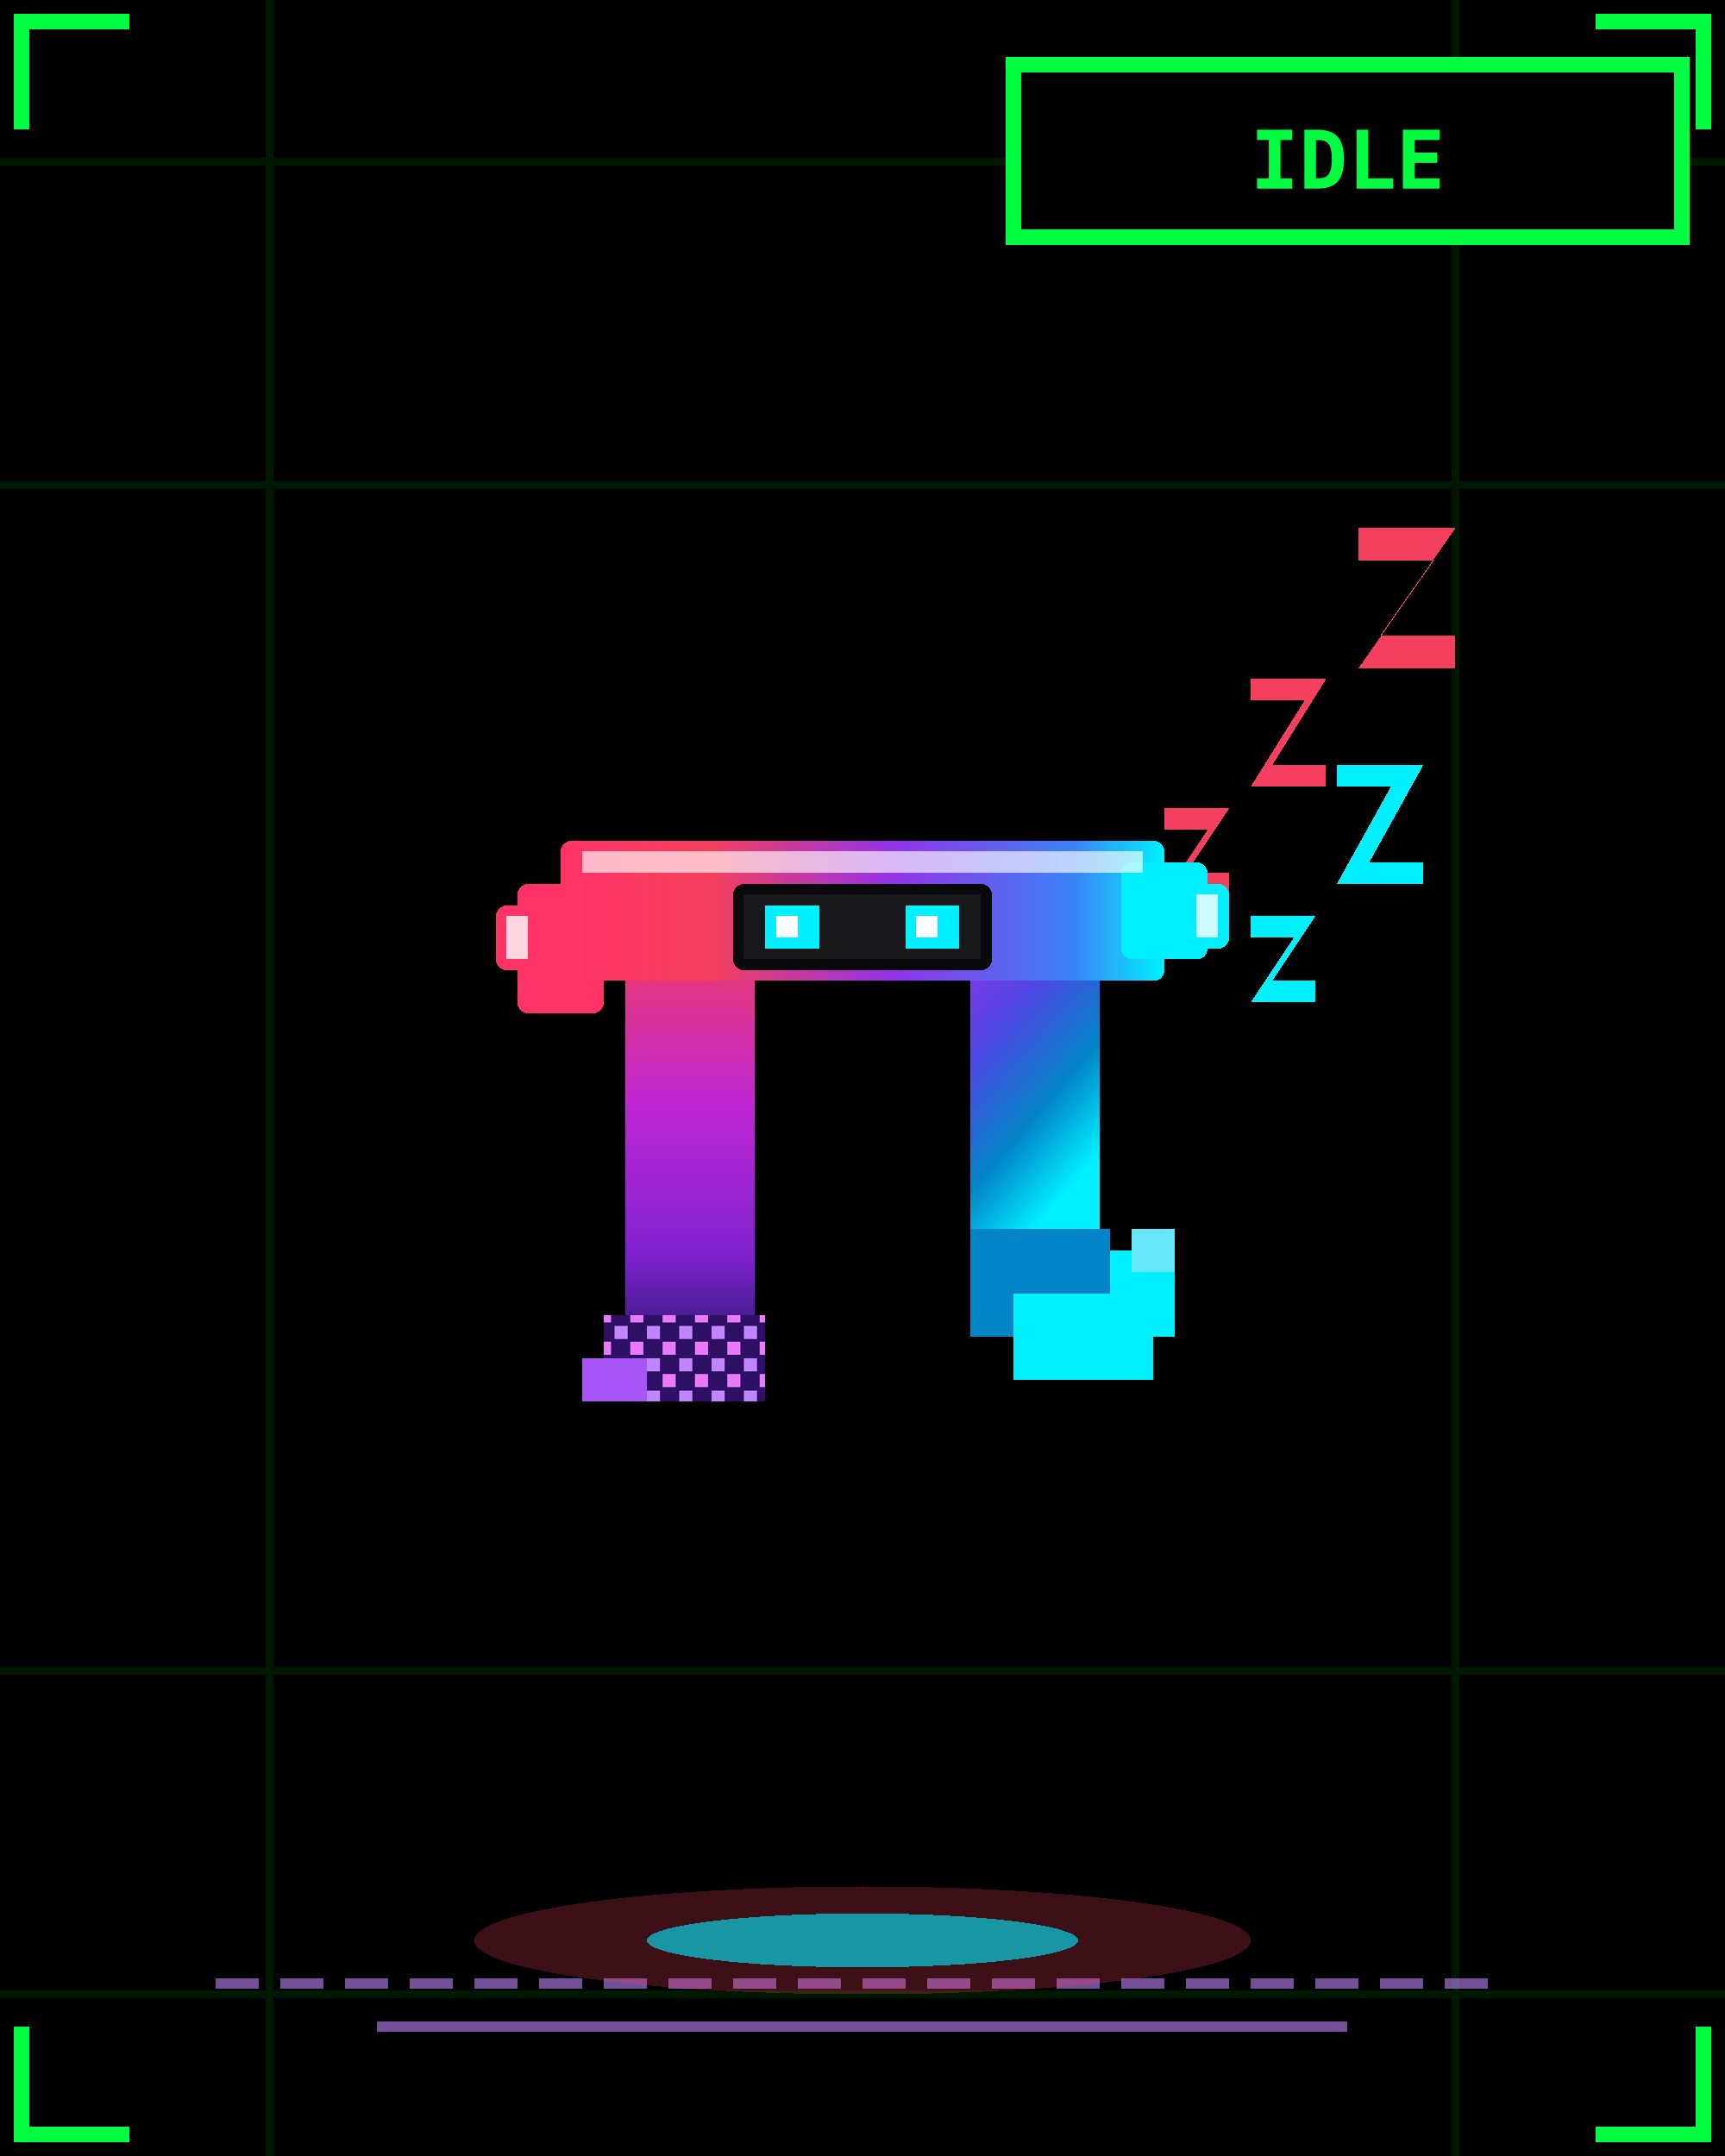
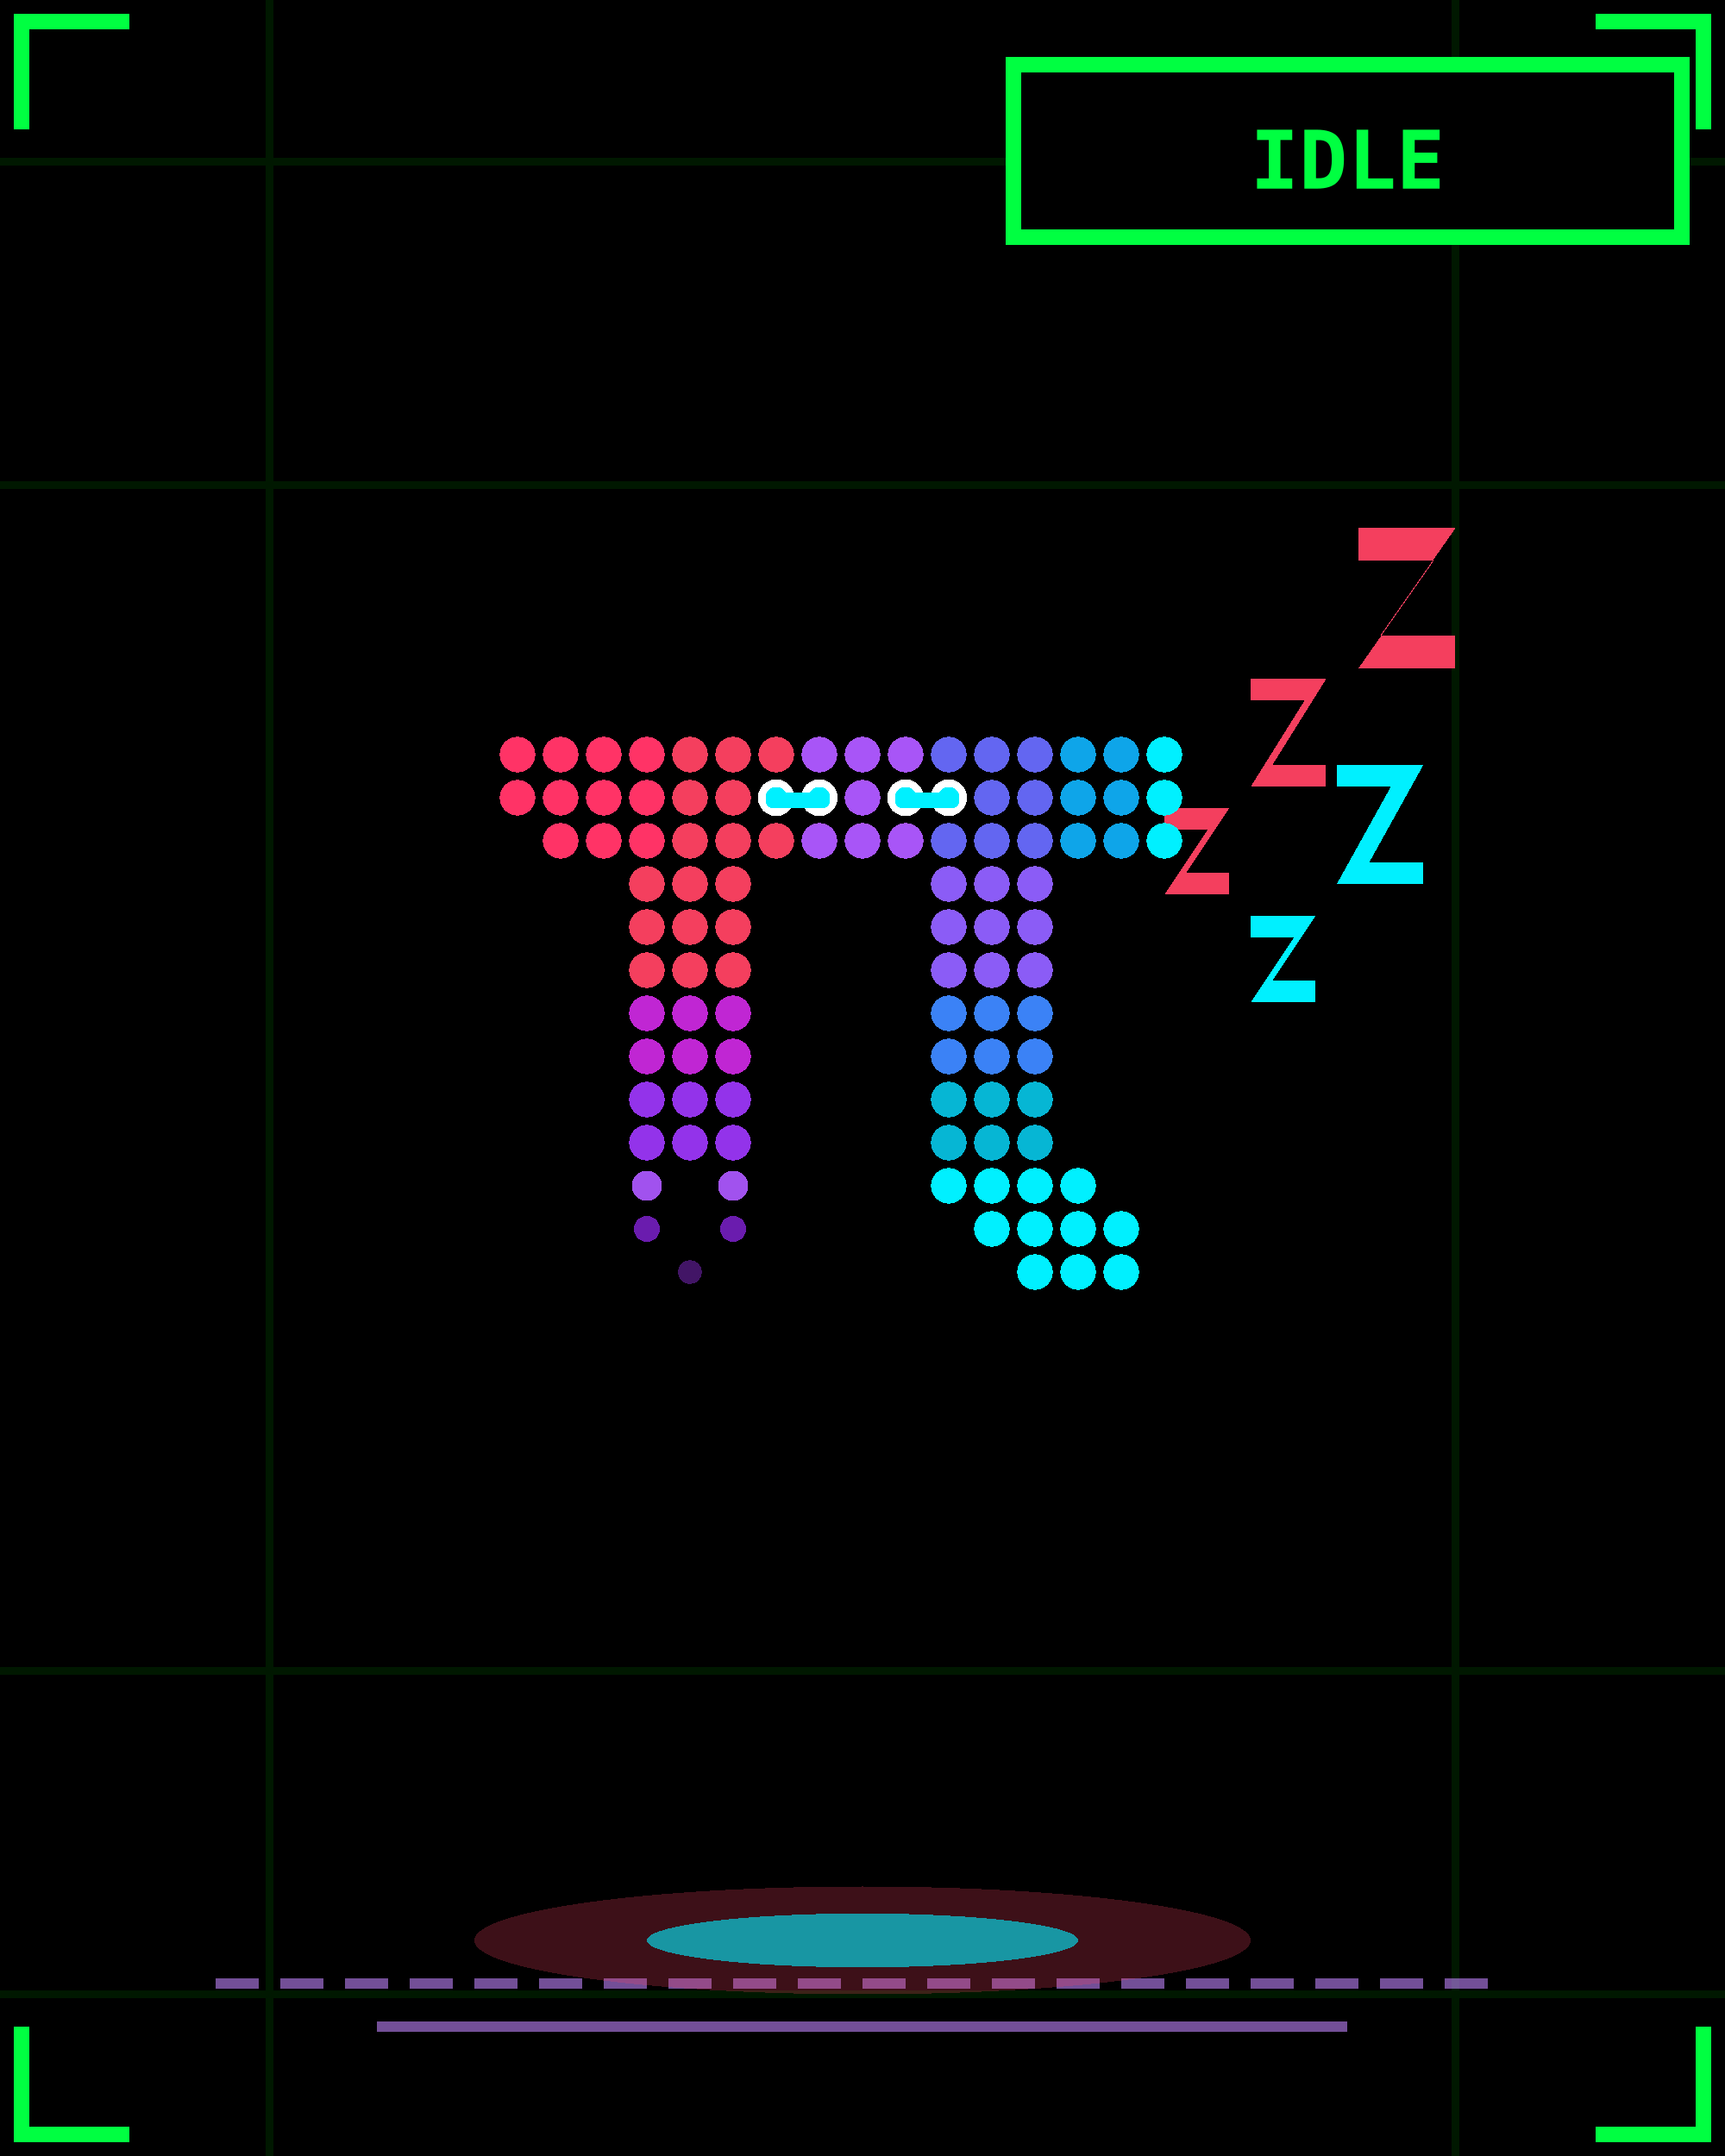
<svg xmlns="http://www.w3.org/2000/svg" viewBox="0 0 160 200" width="100%" height="100%" preserveAspectRatio="none" shape-rendering="crispEdges">
  <defs>
    <linearGradient id="piCrossbarGrad" x1="0%" y1="0%" x2="100%" y2="0%">
      <stop offset="0%" stop-color="#ff3366" />
      <stop offset="25%" stop-color="#f43f5e" />
      <stop offset="55%" stop-color="#9333ea" />
      <stop offset="85%" stop-color="#3b82f6" />
      <stop offset="100%" stop-color="#00f0ff" />
    </linearGradient>
    <linearGradient id="piLeftLegGrad" x1="0%" y1="0%" x2="0%" y2="100%">
      <stop offset="0%" stop-color="#f43f5e" />
      <stop offset="45%" stop-color="#c026d3" />
      <stop offset="85%" stop-color="#7e22ce" />
      <stop offset="100%" stop-color="#4c1d95" />
    </linearGradient>
    <linearGradient id="piRightLegGrad" x1="0%" y1="0%" x2="50%" y2="100%">
      <stop offset="0%" stop-color="#9333ea" />
      <stop offset="35%" stop-color="#4f46e5" />
      <stop offset="70%" stop-color="#0284c7" />
      <stop offset="100%" stop-color="#00f0ff" />
    </linearGradient>
    <pattern id="piHalftone" x="0" y="0" width="3" height="3" patternUnits="userSpaceOnUse">
      <rect width="3" height="3" fill="#2e1065" />
      <rect x="0" y="0" width="1.2" height="1.2" fill="#c084fc" />
      <rect x="1.5" y="1.5" width="1.2" height="1.2" fill="#e879f9" />
    </pattern>
  </defs>
  <style>
    @keyframes pixelBreathe { 0%, 100% { transform: translateY(0px); } 50% { transform: translateY(-4px); } }
    @keyframes pixelBlink { 0%, 42%, 58%, 100% { opacity: 1; } 45%, 55% { opacity: 0; } }
    @keyframes pixelBlinkClosed { 0%, 42%, 58%, 100% { opacity: 0; } 45%, 55% { opacity: 1; } }
    @keyframes zClimb1 { 0% { opacity: 0; transform: translate(0, 0); } 30% { opacity: 1; } 80% { opacity: 1; transform: translate(8px, -60px); } 100% { opacity: 0; transform: translate(14px, -85px); } }
    @keyframes zClimb2 { 0% { opacity: 0; transform: translate(0, 0); } 30% { opacity: 1; } 80% { opacity: 1; transform: translate(10px, -60px); } 100% { opacity: 0; transform: translate(18px, -85px); } }

    .mascot-idle { animation: pixelBreathe 2.4s steps(2) infinite; transform-origin: 80px 100px; }
    .eye-open { animation: pixelBlink 4s steps(1) infinite; }
    .eye-closed { animation: pixelBlinkClosed 4s steps(1) infinite; }
    .z-1 { animation: zClimb1 3s steps(6) infinite; }
    .z-2 { animation: zClimb2 3s steps(6) infinite 1.5s; }
  </style>
  <rect width="160" height="200" fill="#000000" />
  <g stroke="#003b00" stroke-width="0.75" opacity="0.4">
    <line x1="0" y1="15" x2="160" y2="15" />
    <line x1="0" y1="45" x2="160" y2="45" />
    <line x1="0" y1="155" x2="160" y2="155" />
    <line x1="0" y1="185" x2="160" y2="185" />
    <line x1="25" y1="0" x2="25" y2="200" />
    <line x1="135" y1="0" x2="135" y2="200" />
  </g>
  <g stroke="#00ff41" stroke-width="1.5" fill="none">
    <path d="M2,12 L2,2 L12,2" />
    <path d="M158,12 L158,2 L148,2" />
    <path d="M2,188 L2,198 L12,198" />
    <path d="M158,188 L158,198 L148,198" />
  </g>
  <g transform="translate(94, 6)">
    <rect width="62" height="16" fill="#000000" stroke="#00ff41" stroke-width="1.5" />
    <text x="31" y="11.5" font-family="'Fira Code', monospace" font-size="7.5" font-weight="900" fill="#00ff41" text-anchor="middle">IDLE</text>
  </g>
  <g class="z-1" fill="#f43f5e" transform="translate(108, 75)">
    <path d="M0,0 H6 L2,6 H6 V8 H0 L4,2 H0 Z" />
    <path d="M8,-12 H15 L10,-4 H15 V-2 H8 L13,-10 H8 Z" />
    <path d="M18,-26 H27 L20,-16 H27 V-13 H18 L25,-23 H18 Z" />
  </g>
  <g class="z-2" fill="#00f0ff" transform="translate(116, 85)">
    <path d="M0,0 H6 L2,6 H6 V8 H0 L4,2 H0 Z" />
    <path d="M8,-14 H16 L11,-5 H16 V-3 H8 L13,-12 H8 Z" />
  </g>
  <g opacity="0.6" stroke="#c084fc" stroke-width="1">
    <line x1="20" y1="184" x2="140" y2="184" stroke-dasharray="4,2" />
    <line x1="35" y1="188" x2="125" y2="188" />
  </g>
  <ellipse cx="80" cy="180" rx="36" ry="5" fill="#f43f5e" opacity="0.25" />
  <ellipse cx="80" cy="180" rx="20" ry="2.5" fill="#00f0ff" opacity="0.6" />
  <g class="mascot-idle">
-     <rect x="58" y="86" width="12" height="36" fill="url(#piLeftLegGrad)" />
-     <rect x="56" y="122" width="15" height="8" fill="url(#piHalftone)" />
-     <rect x="54" y="126" width="6" height="4" fill="#a855f7" />
-     <rect x="90" y="86" width="12" height="28" fill="url(#piRightLegGrad)" />
-     <rect x="90" y="114" width="13" height="10" fill="#0284c7" />
-     <rect x="94" y="120" width="13" height="8" fill="#00f0ff" />
-     <rect x="103" y="116" width="6" height="8" fill="#00f0ff" />
-     <rect x="105" y="114" width="4" height="4" fill="#67e8f9" />
-     <rect x="48" y="82" width="8" height="12" fill="#ff3366" rx="1" />
-     <rect x="52" y="78" width="56" height="13" fill="url(#piCrossbarGrad)" rx="1" />
-     <rect x="104" y="80" width="8" height="9" fill="#00f0ff" rx="1" />
-     <rect x="54" y="79" width="52" height="2" fill="#ffffff" opacity="0.65" />
-     <rect x="68" y="82" width="24" height="8" fill="#09090b" rx="1" />
-     <rect x="69" y="83" width="22" height="6" fill="#18181b" />
+     <g class="eye-open">
+       <circle cx="48" cy="70" r="1.65" fill="#ff3366" />
+       <circle cx="48" cy="74" r="1.65" fill="#ff3366" />
+       <circle cx="52" cy="70" r="1.65" fill="#ff3366" />
+       <circle cx="52" cy="74" r="1.65" fill="#ff3366" />
+       <circle cx="52" cy="78" r="1.65" fill="#ff3366" />
+       <circle cx="56" cy="70" r="1.65" fill="#ff3366" />
+       <circle cx="56" cy="74" r="1.65" fill="#ff3366" />
+       <circle cx="56" cy="78" r="1.65" fill="#ff3366" />
+       <circle cx="60" cy="70" r="1.65" fill="#ff3366" />
+       <circle cx="60" cy="74" r="1.65" fill="#ff3366" />
+       <circle cx="60" cy="78" r="1.65" fill="#ff3366" />
+       <circle cx="64" cy="70" r="1.65" fill="#f43f5e" />
+       <circle cx="64" cy="74" r="1.65" fill="#f43f5e" />
+       <circle cx="64" cy="78" r="1.65" fill="#f43f5e" />
+       <circle cx="68" cy="70" r="1.65" fill="#f43f5e" />
+       <circle cx="68" cy="74" r="1.65" fill="#f43f5e" />
+       <circle cx="68" cy="78" r="1.65" fill="#f43f5e" />
+       <circle cx="72" cy="70" r="1.65" fill="#f43f5e" />
+       <circle cx="72" cy="78" r="1.65" fill="#f43f5e" />
+       <circle cx="76" cy="70" r="1.65" fill="#a855f7" />
+       <circle cx="76" cy="78" r="1.65" fill="#a855f7" />
+       <circle cx="80" cy="70" r="1.65" fill="#a855f7" />
+       <circle cx="80" cy="74" r="1.65" fill="#a855f7" />
+       <circle cx="80" cy="78" r="1.65" fill="#a855f7" />
+       <circle cx="84" cy="70" r="1.65" fill="#a855f7" />
+       <circle cx="84" cy="78" r="1.65" fill="#a855f7" />
+       <circle cx="88" cy="70" r="1.65" fill="#6366f1" />
+       <circle cx="88" cy="78" r="1.65" fill="#6366f1" />
+       <circle cx="92" cy="70" r="1.65" fill="#6366f1" />
+       <circle cx="92" cy="74" r="1.65" fill="#6366f1" />
+       <circle cx="92" cy="78" r="1.65" fill="#6366f1" />
+       <circle cx="96" cy="70" r="1.65" fill="#6366f1" />
+       <circle cx="96" cy="74" r="1.65" fill="#6366f1" />
+       <circle cx="96" cy="78" r="1.65" fill="#6366f1" />
+       <circle cx="100" cy="70" r="1.65" fill="#0ea5e9" />
+       <circle cx="100" cy="74" r="1.65" fill="#0ea5e9" />
+       <circle cx="100" cy="78" r="1.65" fill="#0ea5e9" />
+       <circle cx="104" cy="70" r="1.65" fill="#0ea5e9" />
+       <circle cx="104" cy="74" r="1.65" fill="#0ea5e9" />
+       <circle cx="104" cy="78" r="1.65" fill="#0ea5e9" />
+       <circle cx="108" cy="70" r="1.65" fill="#00f0ff" />
+       <circle cx="108" cy="74" r="1.65" fill="#00f0ff" />
+       <circle cx="108" cy="78" r="1.65" fill="#00f0ff" />
+       <circle cx="60" cy="82" r="1.65" fill="#f43f5e" />
+       <circle cx="64" cy="82" r="1.65" fill="#f43f5e" />
+       <circle cx="68" cy="82" r="1.65" fill="#f43f5e" />
+       <circle cx="60" cy="86" r="1.65" fill="#f43f5e" />
+       <circle cx="64" cy="86" r="1.65" fill="#f43f5e" />
+       <circle cx="68" cy="86" r="1.65" fill="#f43f5e" />
+       <circle cx="60" cy="90" r="1.65" fill="#f43f5e" />
+       <circle cx="64" cy="90" r="1.65" fill="#f43f5e" />
+       <circle cx="68" cy="90" r="1.65" fill="#f43f5e" />
+       <circle cx="60" cy="94" r="1.65" fill="#c026d3" />
+       <circle cx="64" cy="94" r="1.65" fill="#c026d3" />
+       <circle cx="68" cy="94" r="1.65" fill="#c026d3" />
+       <circle cx="60" cy="98" r="1.65" fill="#c026d3" />
+       <circle cx="64" cy="98" r="1.65" fill="#c026d3" />
+       <circle cx="68" cy="98" r="1.65" fill="#c026d3" />
+       <circle cx="60" cy="102" r="1.65" fill="#9333ea" />
+       <circle cx="64" cy="102" r="1.65" fill="#9333ea" />
+       <circle cx="68" cy="102" r="1.65" fill="#9333ea" />
+       <circle cx="60" cy="106" r="1.65" fill="#9333ea" />
+       <circle cx="64" cy="106" r="1.65" fill="#9333ea" />
+       <circle cx="68" cy="106" r="1.65" fill="#9333ea" />
+       <circle cx="60" cy="110" r="1.4" fill="#a855f7" opacity="0.8" />
+       <circle cx="68" cy="110" r="1.4" fill="#a855f7" opacity="0.8" />
+       <circle cx="60" cy="114" r="1.2" fill="#7e22ce" opacity="0.6" />
+       <circle cx="68" cy="114" r="1.2" fill="#7e22ce" opacity="0.6" />
+       <circle cx="64" cy="118" r="1.1" fill="#581c87" opacity="0.5" />
+       <circle cx="88" cy="82" r="1.65" fill="#8b5cf6" />
+       <circle cx="92" cy="82" r="1.65" fill="#8b5cf6" />
+       <circle cx="96" cy="82" r="1.65" fill="#8b5cf6" />
+       <circle cx="88" cy="86" r="1.65" fill="#8b5cf6" />
+       <circle cx="92" cy="86" r="1.65" fill="#8b5cf6" />
+       <circle cx="96" cy="86" r="1.65" fill="#8b5cf6" />
+       <circle cx="88" cy="90" r="1.65" fill="#8b5cf6" />
+       <circle cx="92" cy="90" r="1.65" fill="#8b5cf6" />
+       <circle cx="96" cy="90" r="1.65" fill="#8b5cf6" />
+       <circle cx="88" cy="94" r="1.65" fill="#3b82f6" />
+       <circle cx="92" cy="94" r="1.65" fill="#3b82f6" />
+       <circle cx="96" cy="94" r="1.65" fill="#3b82f6" />
+       <circle cx="88" cy="98" r="1.65" fill="#3b82f6" />
+       <circle cx="92" cy="98" r="1.65" fill="#3b82f6" />
+       <circle cx="96" cy="98" r="1.65" fill="#3b82f6" />
+       <circle cx="88" cy="102" r="1.65" fill="#06b6d4" />
+       <circle cx="92" cy="102" r="1.65" fill="#06b6d4" />
+       <circle cx="96" cy="102" r="1.65" fill="#06b6d4" />
+       <circle cx="88" cy="106" r="1.65" fill="#06b6d4" />
+       <circle cx="92" cy="106" r="1.65" fill="#06b6d4" />
+       <circle cx="96" cy="106" r="1.65" fill="#06b6d4" />
+       <circle cx="88" cy="110" r="1.65" fill="#00f0ff" />
+       <circle cx="92" cy="110" r="1.65" fill="#00f0ff" />
+       <circle cx="96" cy="110" r="1.65" fill="#00f0ff" />
+       <circle cx="100" cy="110" r="1.65" fill="#00f0ff" />
+       <circle cx="92" cy="114" r="1.65" fill="#00f0ff" />
+       <circle cx="96" cy="114" r="1.65" fill="#00f0ff" />
+       <circle cx="100" cy="114" r="1.65" fill="#00f0ff" />
+       <circle cx="104" cy="114" r="1.65" fill="#00f0ff" />
+       <circle cx="96" cy="118" r="1.65" fill="#00f0ff" />
+       <circle cx="100" cy="118" r="1.65" fill="#00f0ff" />
+       <circle cx="104" cy="118" r="1.65" fill="#00f0ff" />
+       <circle cx="72" cy="74" r="1.7" fill="#ffffff" />
+       <circle cx="72" cy="74" r="1" fill="#00f0ff" />
+       <circle cx="76" cy="74" r="1.7" fill="#ffffff" />
+       <circle cx="76" cy="74" r="1" fill="#00f0ff" />
+       <circle cx="84" cy="74" r="1.7" fill="#ffffff" />
+       <circle cx="84" cy="74" r="1" fill="#00f0ff" />
+       <circle cx="88" cy="74" r="1.7" fill="#ffffff" />
+       <circle cx="88" cy="74" r="1" fill="#00f0ff" />
+     </g>
    <g class="eye-closed">
-       <rect x="71" y="86" width="5" height="2" fill="#00f0ff" />
-       <rect x="84" y="86" width="5" height="2" fill="#00f0ff" />
+       <circle cx="48" cy="70" r="1.65" fill="#ff3366" />
+       <circle cx="48" cy="74" r="1.65" fill="#ff3366" />
+       <circle cx="52" cy="70" r="1.65" fill="#ff3366" />
+       <circle cx="52" cy="74" r="1.65" fill="#ff3366" />
+       <circle cx="52" cy="78" r="1.65" fill="#ff3366" />
+       <circle cx="56" cy="70" r="1.65" fill="#ff3366" />
+       <circle cx="56" cy="74" r="1.65" fill="#ff3366" />
+       <circle cx="56" cy="78" r="1.65" fill="#ff3366" />
+       <circle cx="60" cy="70" r="1.65" fill="#ff3366" />
+       <circle cx="60" cy="74" r="1.65" fill="#ff3366" />
+       <circle cx="60" cy="78" r="1.65" fill="#ff3366" />
+       <circle cx="64" cy="70" r="1.65" fill="#f43f5e" />
+       <circle cx="64" cy="74" r="1.65" fill="#f43f5e" />
+       <circle cx="64" cy="78" r="1.65" fill="#f43f5e" />
+       <circle cx="68" cy="70" r="1.65" fill="#f43f5e" />
+       <circle cx="68" cy="74" r="1.65" fill="#f43f5e" />
+       <circle cx="68" cy="78" r="1.65" fill="#f43f5e" />
+       <circle cx="72" cy="70" r="1.65" fill="#f43f5e" />
+       <circle cx="72" cy="78" r="1.65" fill="#f43f5e" />
+       <circle cx="76" cy="70" r="1.65" fill="#a855f7" />
+       <circle cx="76" cy="78" r="1.65" fill="#a855f7" />
+       <circle cx="80" cy="70" r="1.65" fill="#a855f7" />
+       <circle cx="80" cy="74" r="1.65" fill="#a855f7" />
+       <circle cx="80" cy="78" r="1.65" fill="#a855f7" />
+       <circle cx="84" cy="70" r="1.65" fill="#a855f7" />
+       <circle cx="84" cy="78" r="1.65" fill="#a855f7" />
+       <circle cx="88" cy="70" r="1.65" fill="#6366f1" />
+       <circle cx="88" cy="78" r="1.65" fill="#6366f1" />
+       <circle cx="92" cy="70" r="1.65" fill="#6366f1" />
+       <circle cx="92" cy="74" r="1.65" fill="#6366f1" />
+       <circle cx="92" cy="78" r="1.65" fill="#6366f1" />
+       <circle cx="96" cy="70" r="1.65" fill="#6366f1" />
+       <circle cx="96" cy="74" r="1.65" fill="#6366f1" />
+       <circle cx="96" cy="78" r="1.65" fill="#6366f1" />
+       <circle cx="100" cy="70" r="1.65" fill="#0ea5e9" />
+       <circle cx="100" cy="74" r="1.65" fill="#0ea5e9" />
+       <circle cx="100" cy="78" r="1.65" fill="#0ea5e9" />
+       <circle cx="104" cy="70" r="1.65" fill="#0ea5e9" />
+       <circle cx="104" cy="74" r="1.65" fill="#0ea5e9" />
+       <circle cx="104" cy="78" r="1.65" fill="#0ea5e9" />
+       <circle cx="108" cy="70" r="1.65" fill="#00f0ff" />
+       <circle cx="108" cy="74" r="1.65" fill="#00f0ff" />
+       <circle cx="108" cy="78" r="1.65" fill="#00f0ff" />
+       <circle cx="60" cy="82" r="1.65" fill="#f43f5e" />
+       <circle cx="64" cy="82" r="1.65" fill="#f43f5e" />
+       <circle cx="68" cy="82" r="1.65" fill="#f43f5e" />
+       <circle cx="60" cy="86" r="1.65" fill="#f43f5e" />
+       <circle cx="64" cy="86" r="1.65" fill="#f43f5e" />
+       <circle cx="68" cy="86" r="1.65" fill="#f43f5e" />
+       <circle cx="60" cy="90" r="1.65" fill="#f43f5e" />
+       <circle cx="64" cy="90" r="1.65" fill="#f43f5e" />
+       <circle cx="68" cy="90" r="1.65" fill="#f43f5e" />
+       <circle cx="60" cy="94" r="1.65" fill="#c026d3" />
+       <circle cx="64" cy="94" r="1.65" fill="#c026d3" />
+       <circle cx="68" cy="94" r="1.65" fill="#c026d3" />
+       <circle cx="60" cy="98" r="1.65" fill="#c026d3" />
+       <circle cx="64" cy="98" r="1.65" fill="#c026d3" />
+       <circle cx="68" cy="98" r="1.65" fill="#c026d3" />
+       <circle cx="60" cy="102" r="1.65" fill="#9333ea" />
+       <circle cx="64" cy="102" r="1.65" fill="#9333ea" />
+       <circle cx="68" cy="102" r="1.65" fill="#9333ea" />
+       <circle cx="60" cy="106" r="1.65" fill="#9333ea" />
+       <circle cx="64" cy="106" r="1.65" fill="#9333ea" />
+       <circle cx="68" cy="106" r="1.65" fill="#9333ea" />
+       <circle cx="60" cy="110" r="1.4" fill="#a855f7" opacity="0.8" />
+       <circle cx="68" cy="110" r="1.4" fill="#a855f7" opacity="0.8" />
+       <circle cx="60" cy="114" r="1.2" fill="#7e22ce" opacity="0.6" />
+       <circle cx="68" cy="114" r="1.2" fill="#7e22ce" opacity="0.6" />
+       <circle cx="64" cy="118" r="1.1" fill="#581c87" opacity="0.5" />
+       <circle cx="88" cy="82" r="1.65" fill="#8b5cf6" />
+       <circle cx="92" cy="82" r="1.65" fill="#8b5cf6" />
+       <circle cx="96" cy="82" r="1.65" fill="#8b5cf6" />
+       <circle cx="88" cy="86" r="1.65" fill="#8b5cf6" />
+       <circle cx="92" cy="86" r="1.65" fill="#8b5cf6" />
+       <circle cx="96" cy="86" r="1.65" fill="#8b5cf6" />
+       <circle cx="88" cy="90" r="1.65" fill="#8b5cf6" />
+       <circle cx="92" cy="90" r="1.65" fill="#8b5cf6" />
+       <circle cx="96" cy="90" r="1.65" fill="#8b5cf6" />
+       <circle cx="88" cy="94" r="1.65" fill="#3b82f6" />
+       <circle cx="92" cy="94" r="1.65" fill="#3b82f6" />
+       <circle cx="96" cy="94" r="1.65" fill="#3b82f6" />
+       <circle cx="88" cy="98" r="1.65" fill="#3b82f6" />
+       <circle cx="92" cy="98" r="1.65" fill="#3b82f6" />
+       <circle cx="96" cy="98" r="1.65" fill="#3b82f6" />
+       <circle cx="88" cy="102" r="1.65" fill="#06b6d4" />
+       <circle cx="92" cy="102" r="1.65" fill="#06b6d4" />
+       <circle cx="96" cy="102" r="1.65" fill="#06b6d4" />
+       <circle cx="88" cy="106" r="1.65" fill="#06b6d4" />
+       <circle cx="92" cy="106" r="1.65" fill="#06b6d4" />
+       <circle cx="96" cy="106" r="1.65" fill="#06b6d4" />
+       <circle cx="88" cy="110" r="1.65" fill="#00f0ff" />
+       <circle cx="92" cy="110" r="1.65" fill="#00f0ff" />
+       <circle cx="96" cy="110" r="1.65" fill="#00f0ff" />
+       <circle cx="100" cy="110" r="1.65" fill="#00f0ff" />
+       <circle cx="92" cy="114" r="1.65" fill="#00f0ff" />
+       <circle cx="96" cy="114" r="1.65" fill="#00f0ff" />
+       <circle cx="100" cy="114" r="1.65" fill="#00f0ff" />
+       <circle cx="104" cy="114" r="1.65" fill="#00f0ff" />
+       <circle cx="96" cy="118" r="1.65" fill="#00f0ff" />
+       <circle cx="100" cy="118" r="1.65" fill="#00f0ff" />
+       <circle cx="104" cy="118" r="1.65" fill="#00f0ff" />
+       <rect x="71" y="73.5" width="6" height="1.5" fill="#00f0ff" rx="0.75" />
+       <rect x="83" y="73.5" width="6" height="1.5" fill="#00f0ff" rx="0.75" />
    </g>
-     <g class="eye-open">
-       <rect x="71" y="84" width="5" height="4" fill="#00f0ff" />
-       <rect x="72" y="85" width="2" height="2" fill="#ffffff" />
-       <rect x="84" y="84" width="5" height="4" fill="#00f0ff" />
-       <rect x="85" y="85" width="2" height="2" fill="#ffffff" />
-     </g>
-     <rect x="46" y="84" width="4" height="6" fill="#ff3366" rx="1" />
-     <rect x="47" y="85" width="2" height="4" fill="#ffffff" opacity="0.8" />
-     <rect x="110" y="82" width="4" height="6" fill="#00f0ff" rx="1" />
-     <rect x="111" y="83" width="2" height="4" fill="#ffffff" opacity="0.8" />
  </g>
</svg>
